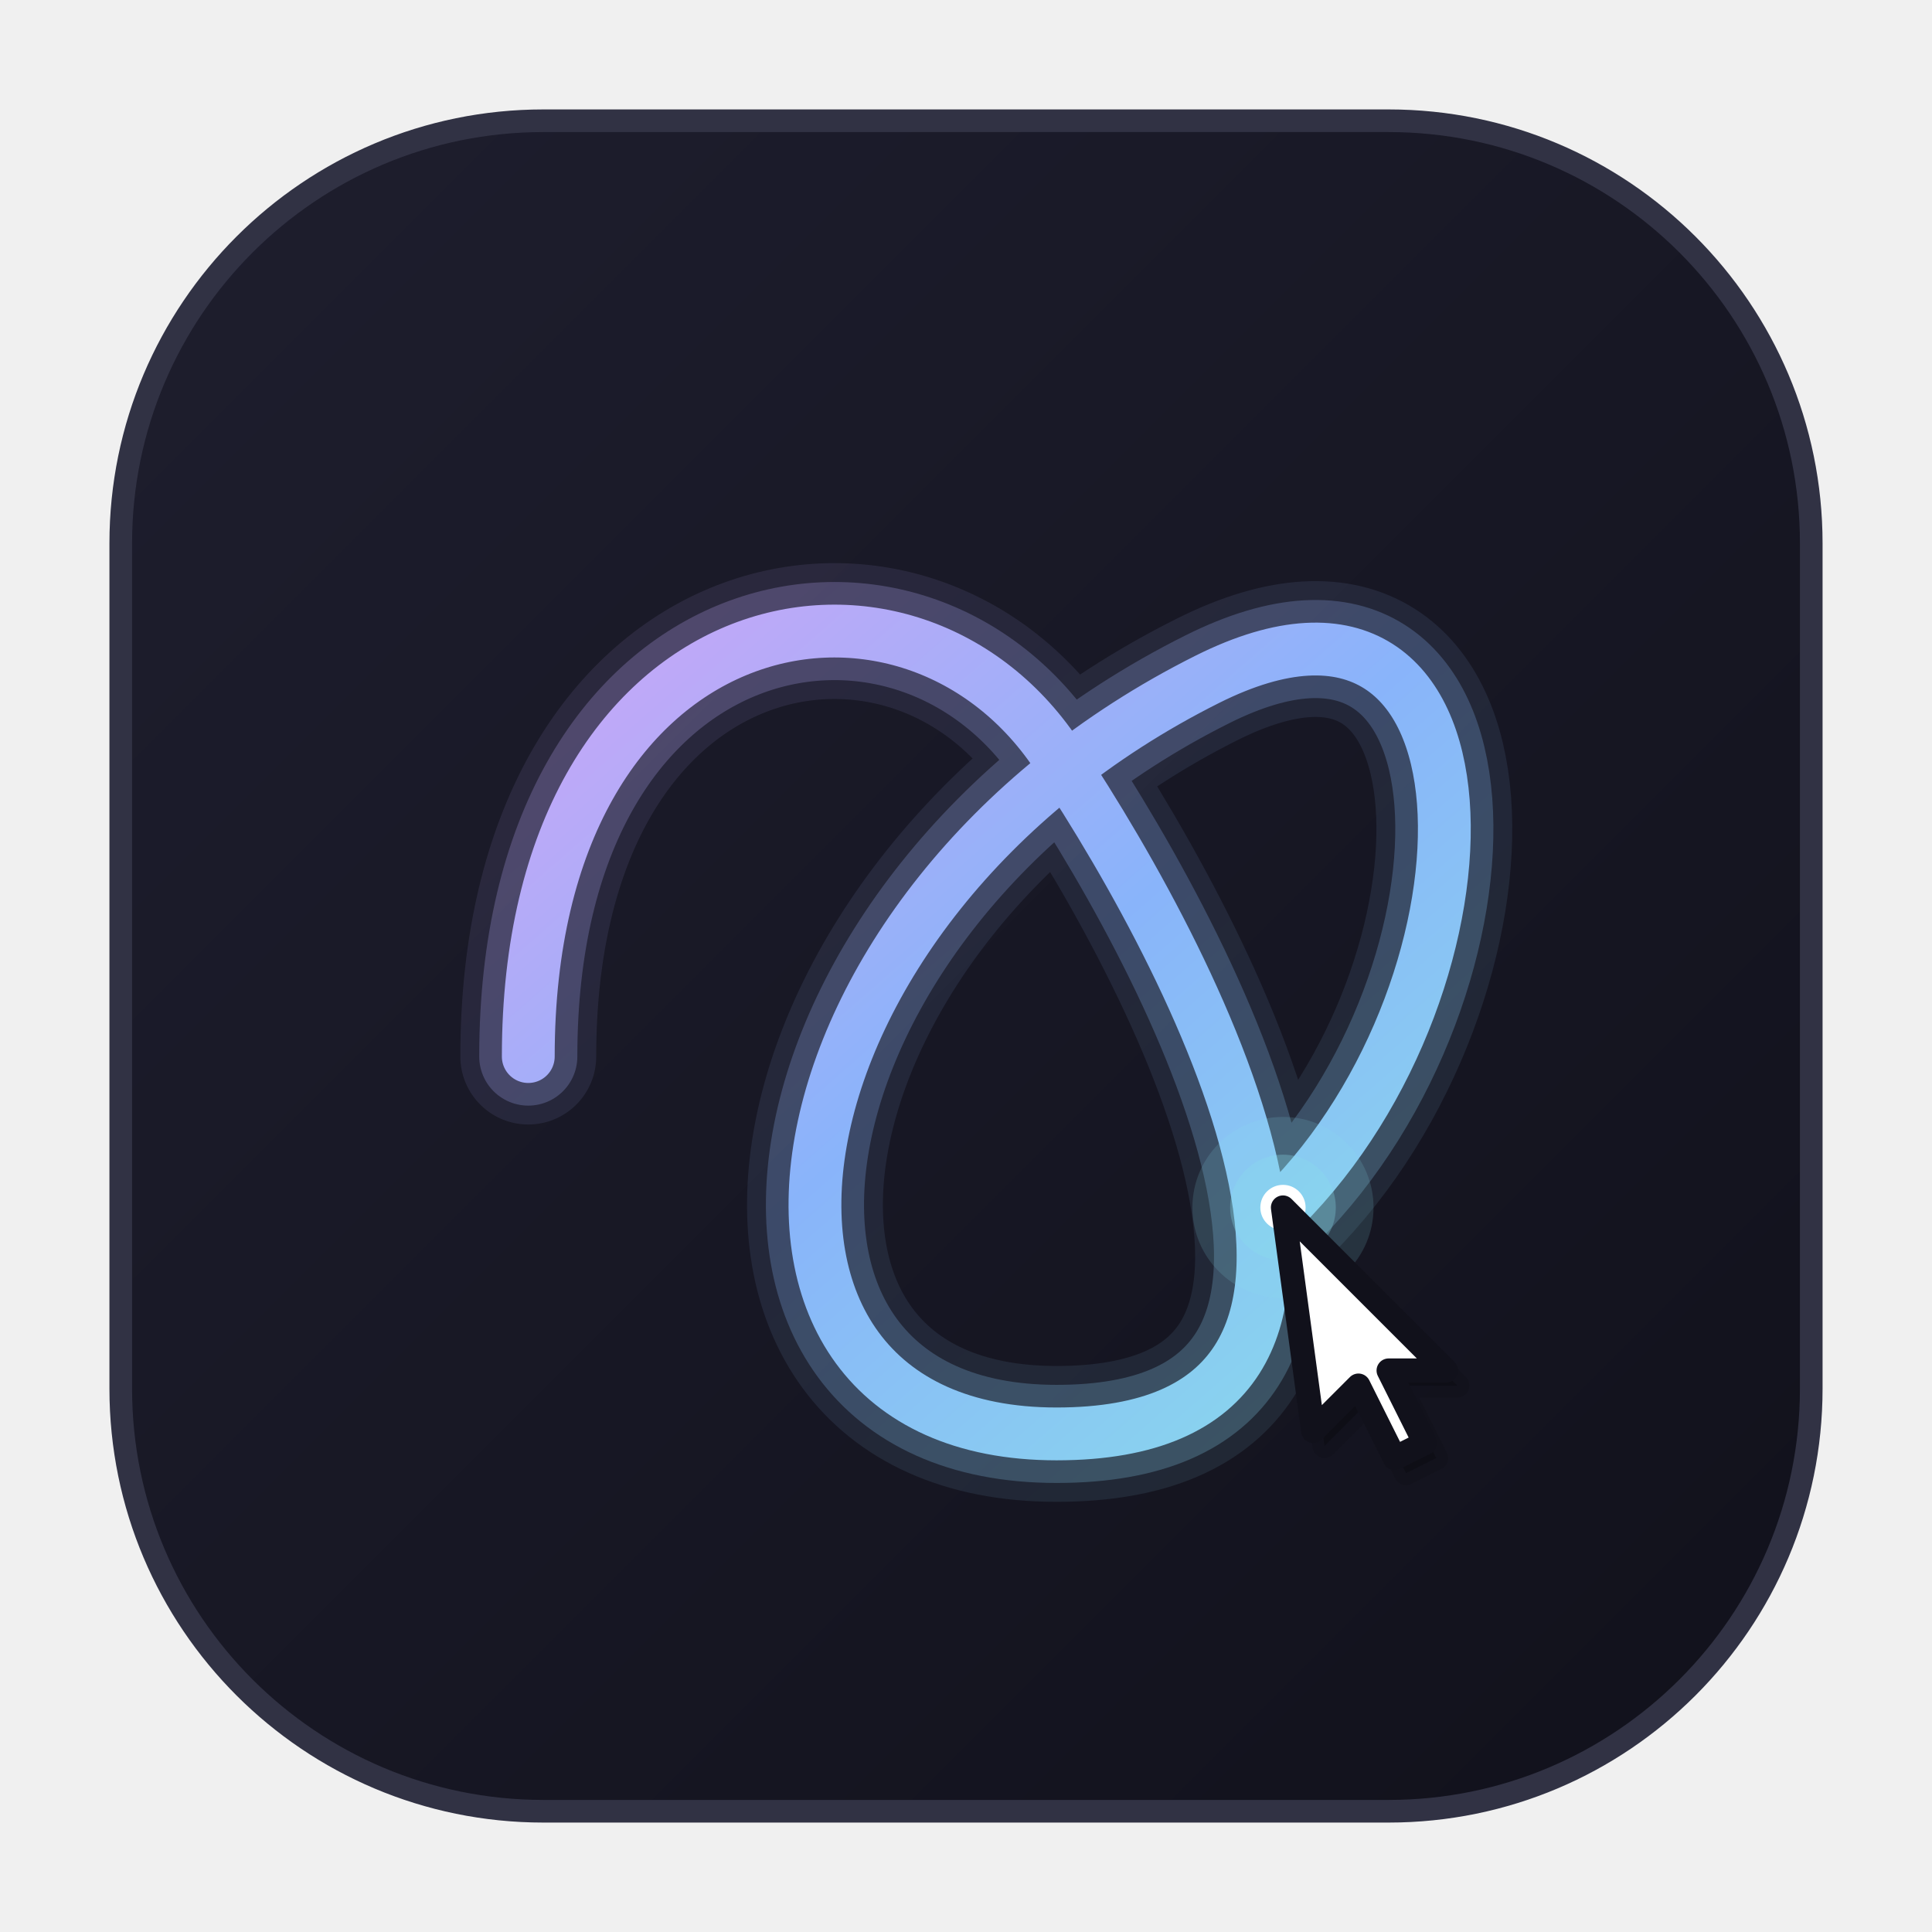
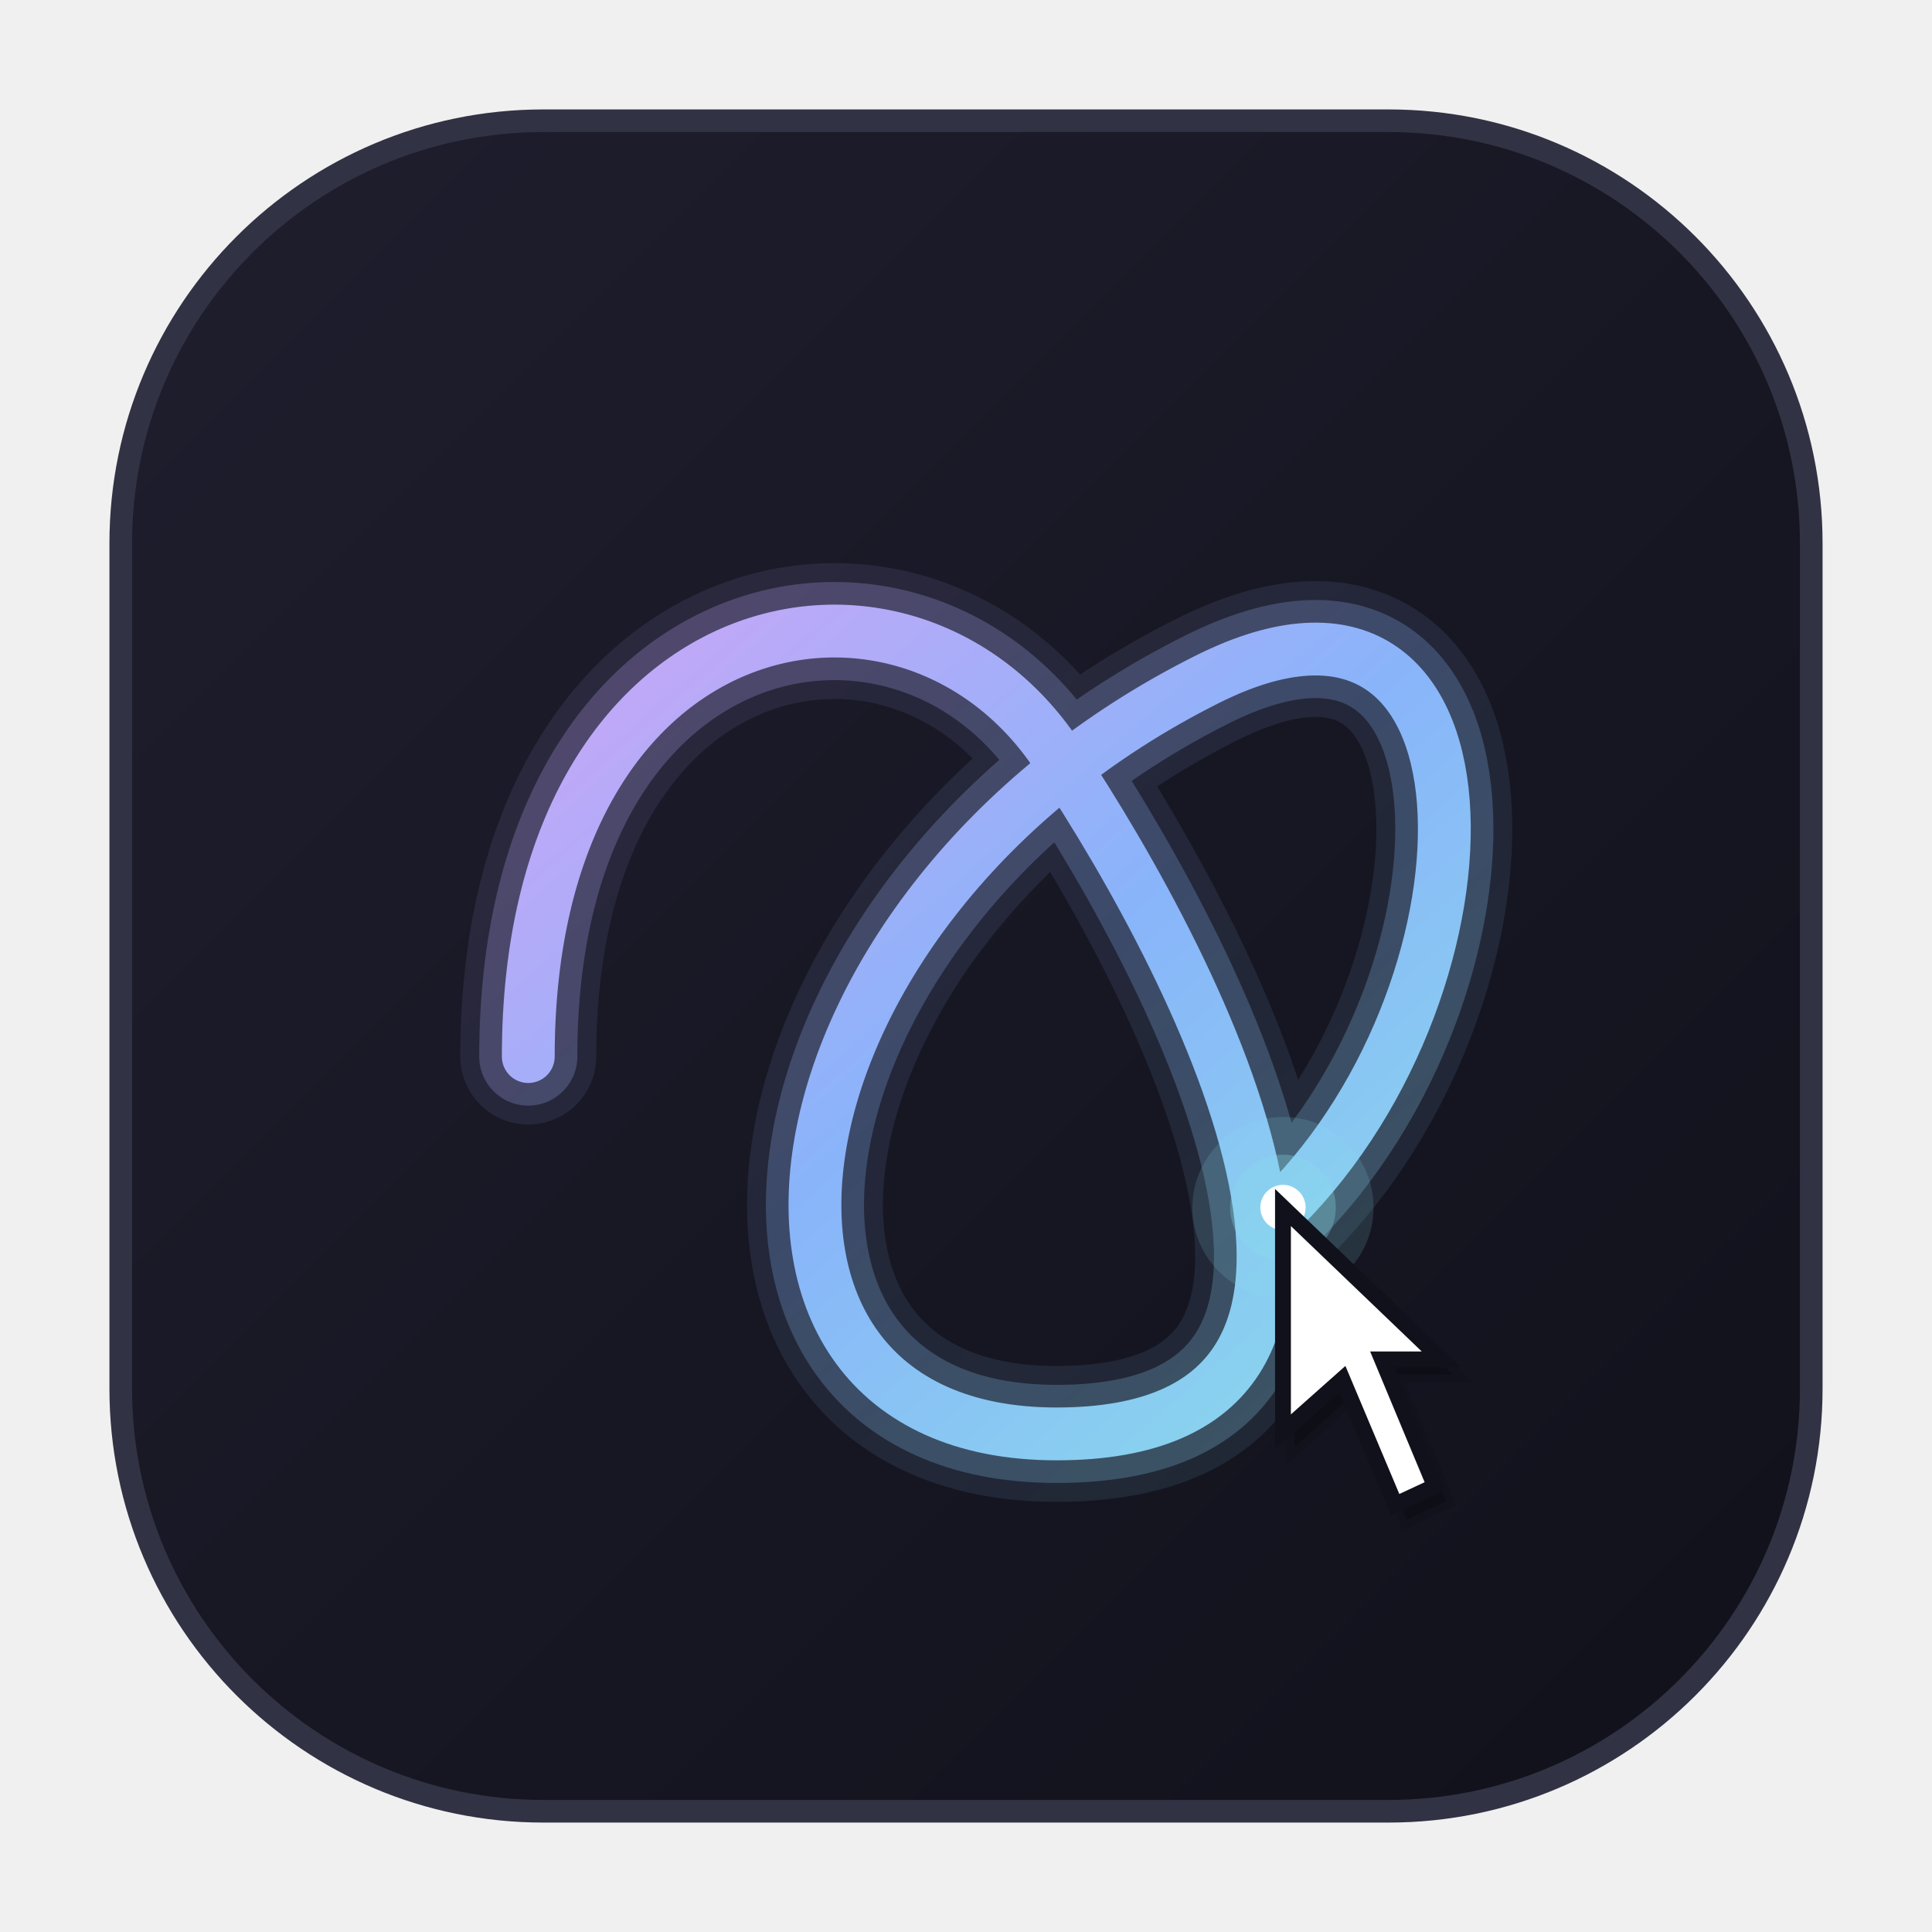
<svg xmlns="http://www.w3.org/2000/svg" viewBox="0 0 512 512" width="100%" height="100%">
  <defs>
    <linearGradient id="bgGrad" x1="0%" y1="0%" x2="100%" y2="100%">
      <stop offset="0%" stop-color="#1e1e2e" />
      <stop offset="100%" stop-color="#11111b" />
    </linearGradient>
    <linearGradient id="pathGrad" x1="0%" y1="0%" x2="100%" y2="100%">
      <stop offset="0%" stop-color="#cba6f7" />
      <stop offset="50%" stop-color="#89b4fa" />
      <stop offset="100%" stop-color="#89dceb" />
    </linearGradient>
  </defs>
  <rect x="32" y="32" width="448" height="448" rx="112" fill="url(#bgGrad)" stroke="#313244" stroke-width="6" />
  <path d="M 140 280 C 140 160, 240 140, 280 200 C 320 260, 380 380, 280 380 C 180 380, 200 240, 320 180 C 400 140, 400 260, 340 320" fill="none" stroke="url(#pathGrad)" stroke-width="36" stroke-linecap="round" stroke-opacity="0.1" />
  <path d="M 140 280 C 140 160, 240 140, 280 200 C 320 260, 380 380, 280 380 C 180 380, 200 240, 320 180 C 400 140, 400 260, 340 320" fill="none" stroke="url(#pathGrad)" stroke-width="26" stroke-linecap="round" stroke-opacity="0.25" />
  <path d="M 140 280 C 140 160, 240 140, 280 200 C 320 260, 380 380, 280 380 C 180 380, 200 240, 320 180 C 400 140, 400 260, 340 320" fill="none" stroke="url(#pathGrad)" stroke-width="14" stroke-linecap="round" />
  <circle cx="340" cy="320" r="24" fill="#89dceb" opacity="0.15" />
  <circle cx="340" cy="320" r="14" fill="#89dceb" opacity="0.3" />
  <circle cx="340" cy="320" r="6" fill="#ffffff" />
-   <g transform="translate(343, 324) scale(1.6)">
-     <polygon points="0,0 27,27 17.5,27 23.5,39 18.5,41.5 12.5,29.5 5,37" fill="#000000" opacity="0.3" stroke="#000000" stroke-width="4" stroke-linejoin="round" stroke-opacity="0.3" />
+   <g transform="translate(343, 324) scale(3.5)">
+     <polygon points="0,0 0,17 4.5,13 8.5,22.5 11.5,21.1 7.5,11.5 12,11.5" fill="#000000" opacity="0.3" stroke="#000000" stroke-width="1.2" stroke-linejoin="miter" stroke-opacity="0.3" />
  </g>
-   <g transform="translate(340, 320) scale(1.6)">
-     <polygon points="0,0 27,27 17.5,27 23.5,39 18.5,41.5 12.5,29.5 5,37" fill="#ffffff" stroke="#11111b" stroke-width="4" stroke-linejoin="round" />
+   <g transform="translate(340, 320) scale(3.5)">
+     <polygon points="0,0 0,17 4.5,13 8.5,22.5 11.5,21.1 7.5,11.5 12,11.5" fill="#ffffff" stroke="#11111b" stroke-width="1.2" stroke-linejoin="miter" />
  </g>
</svg>
